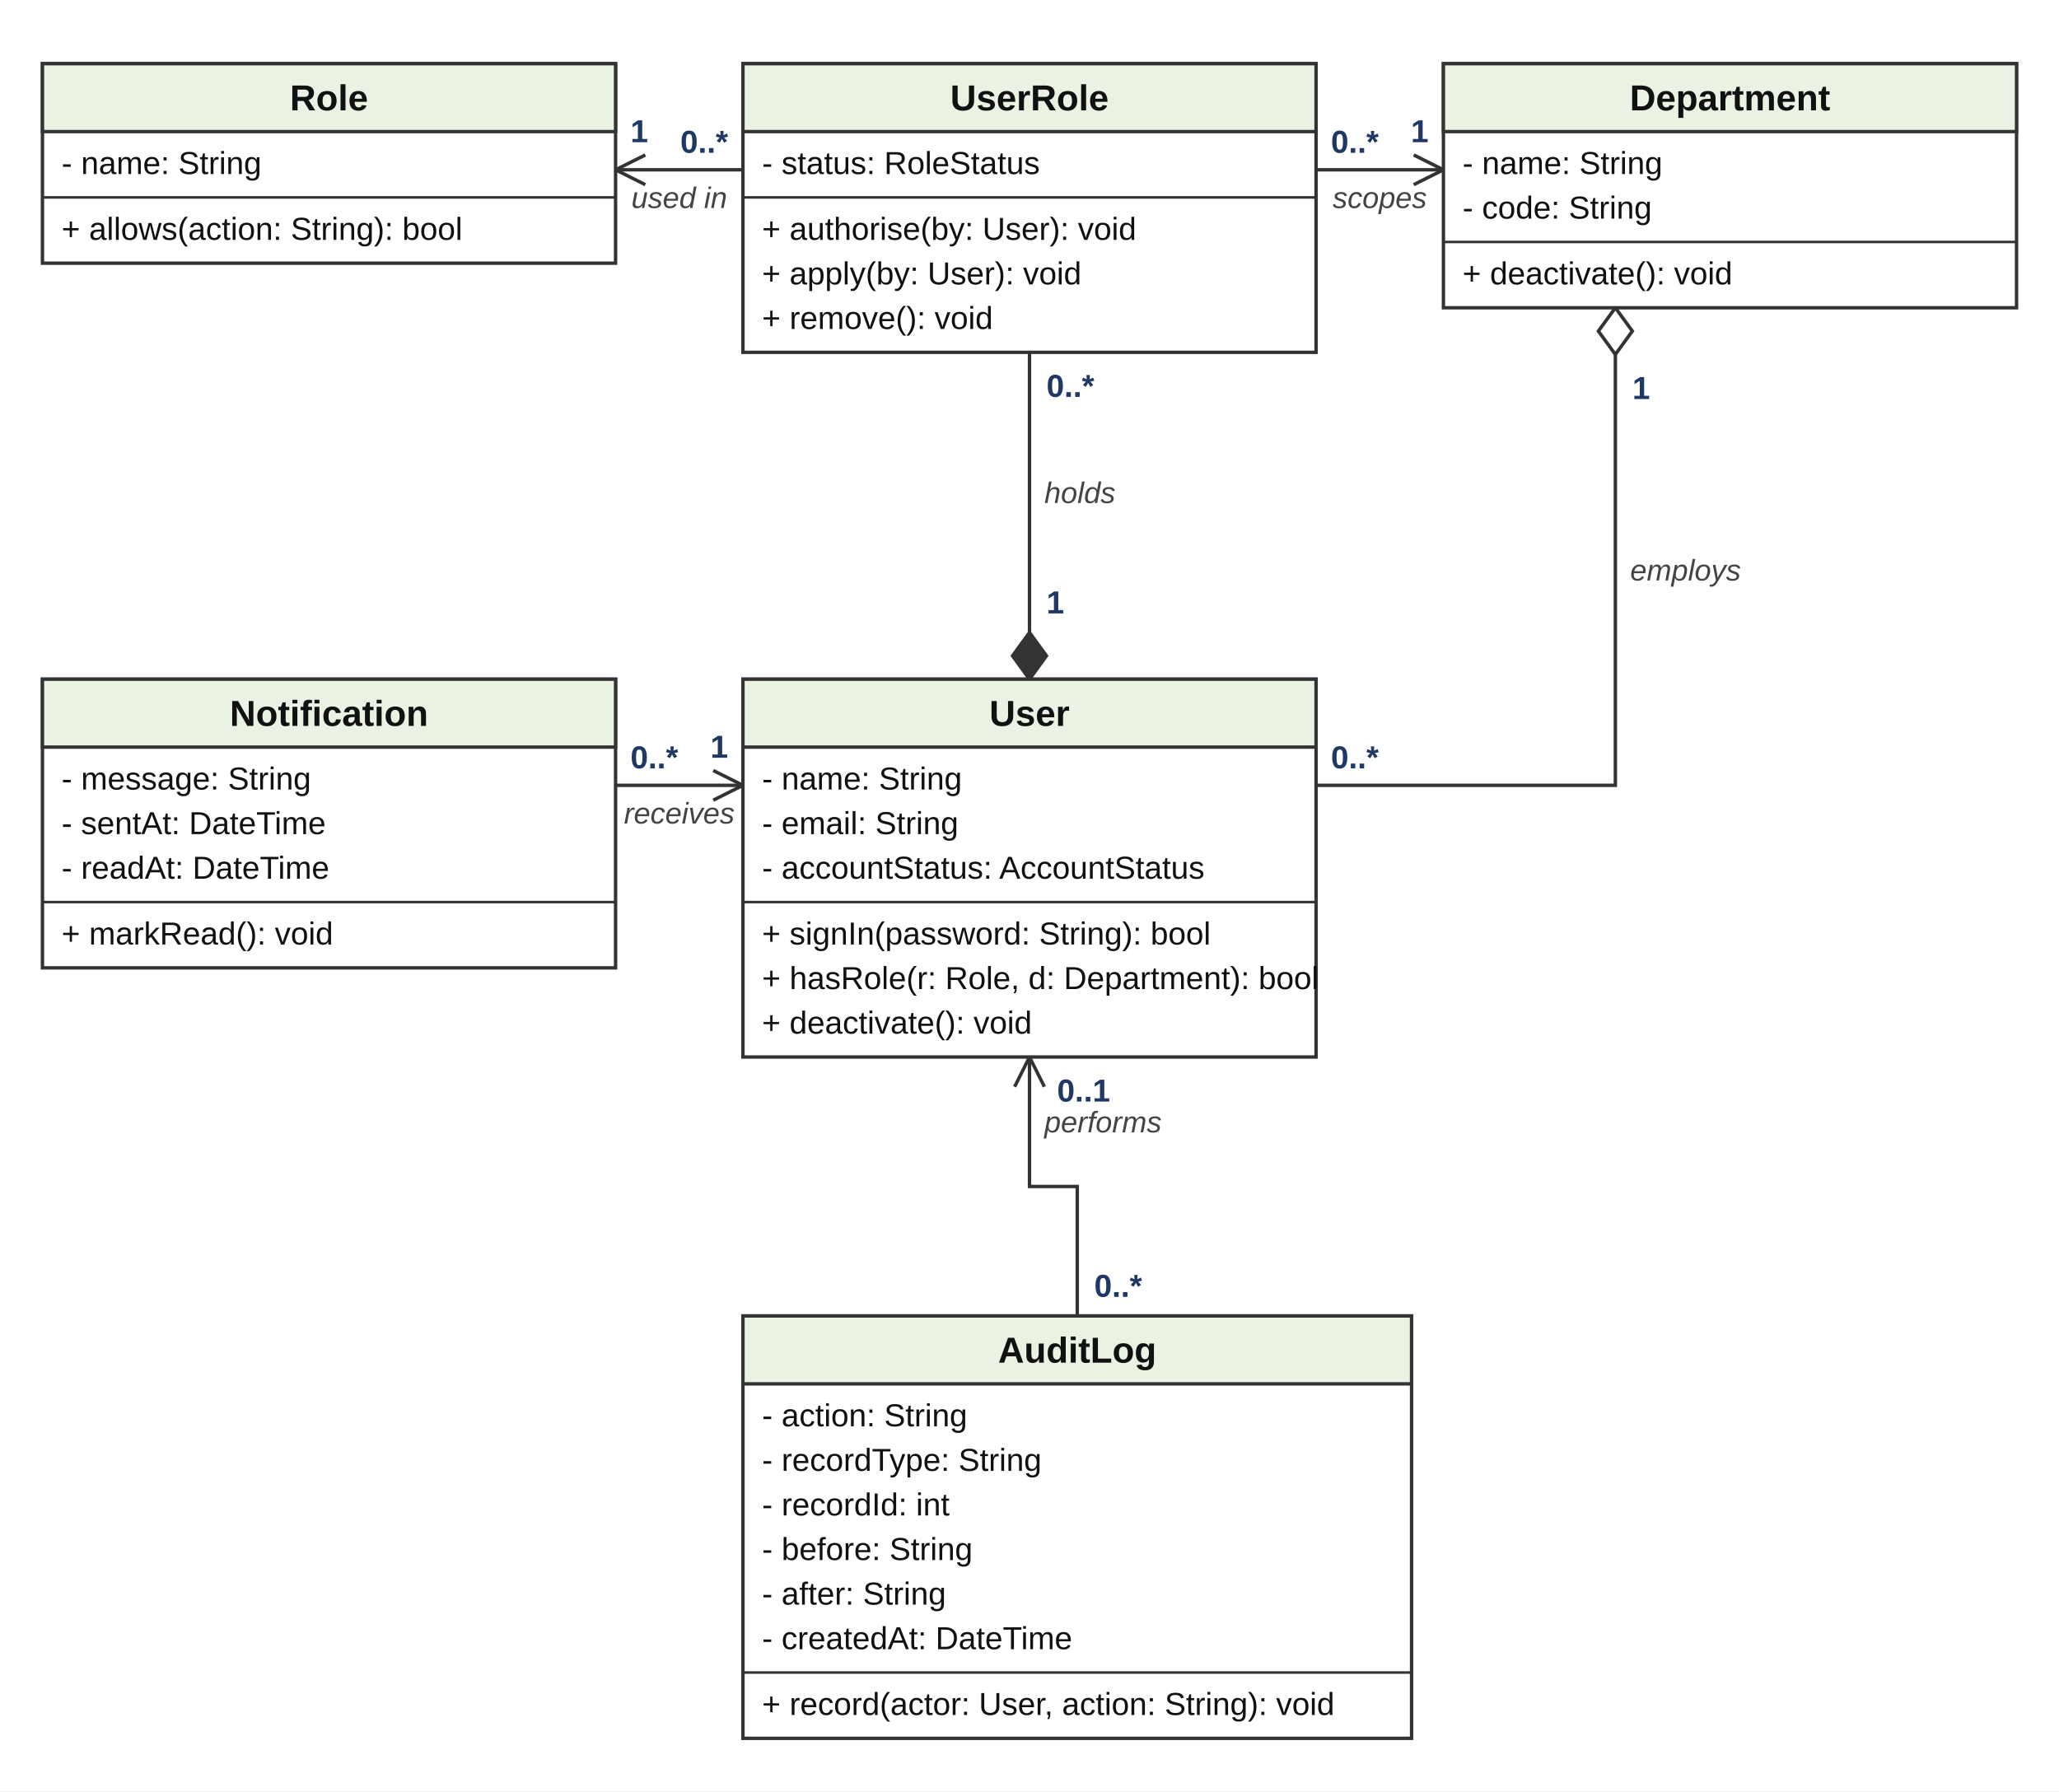
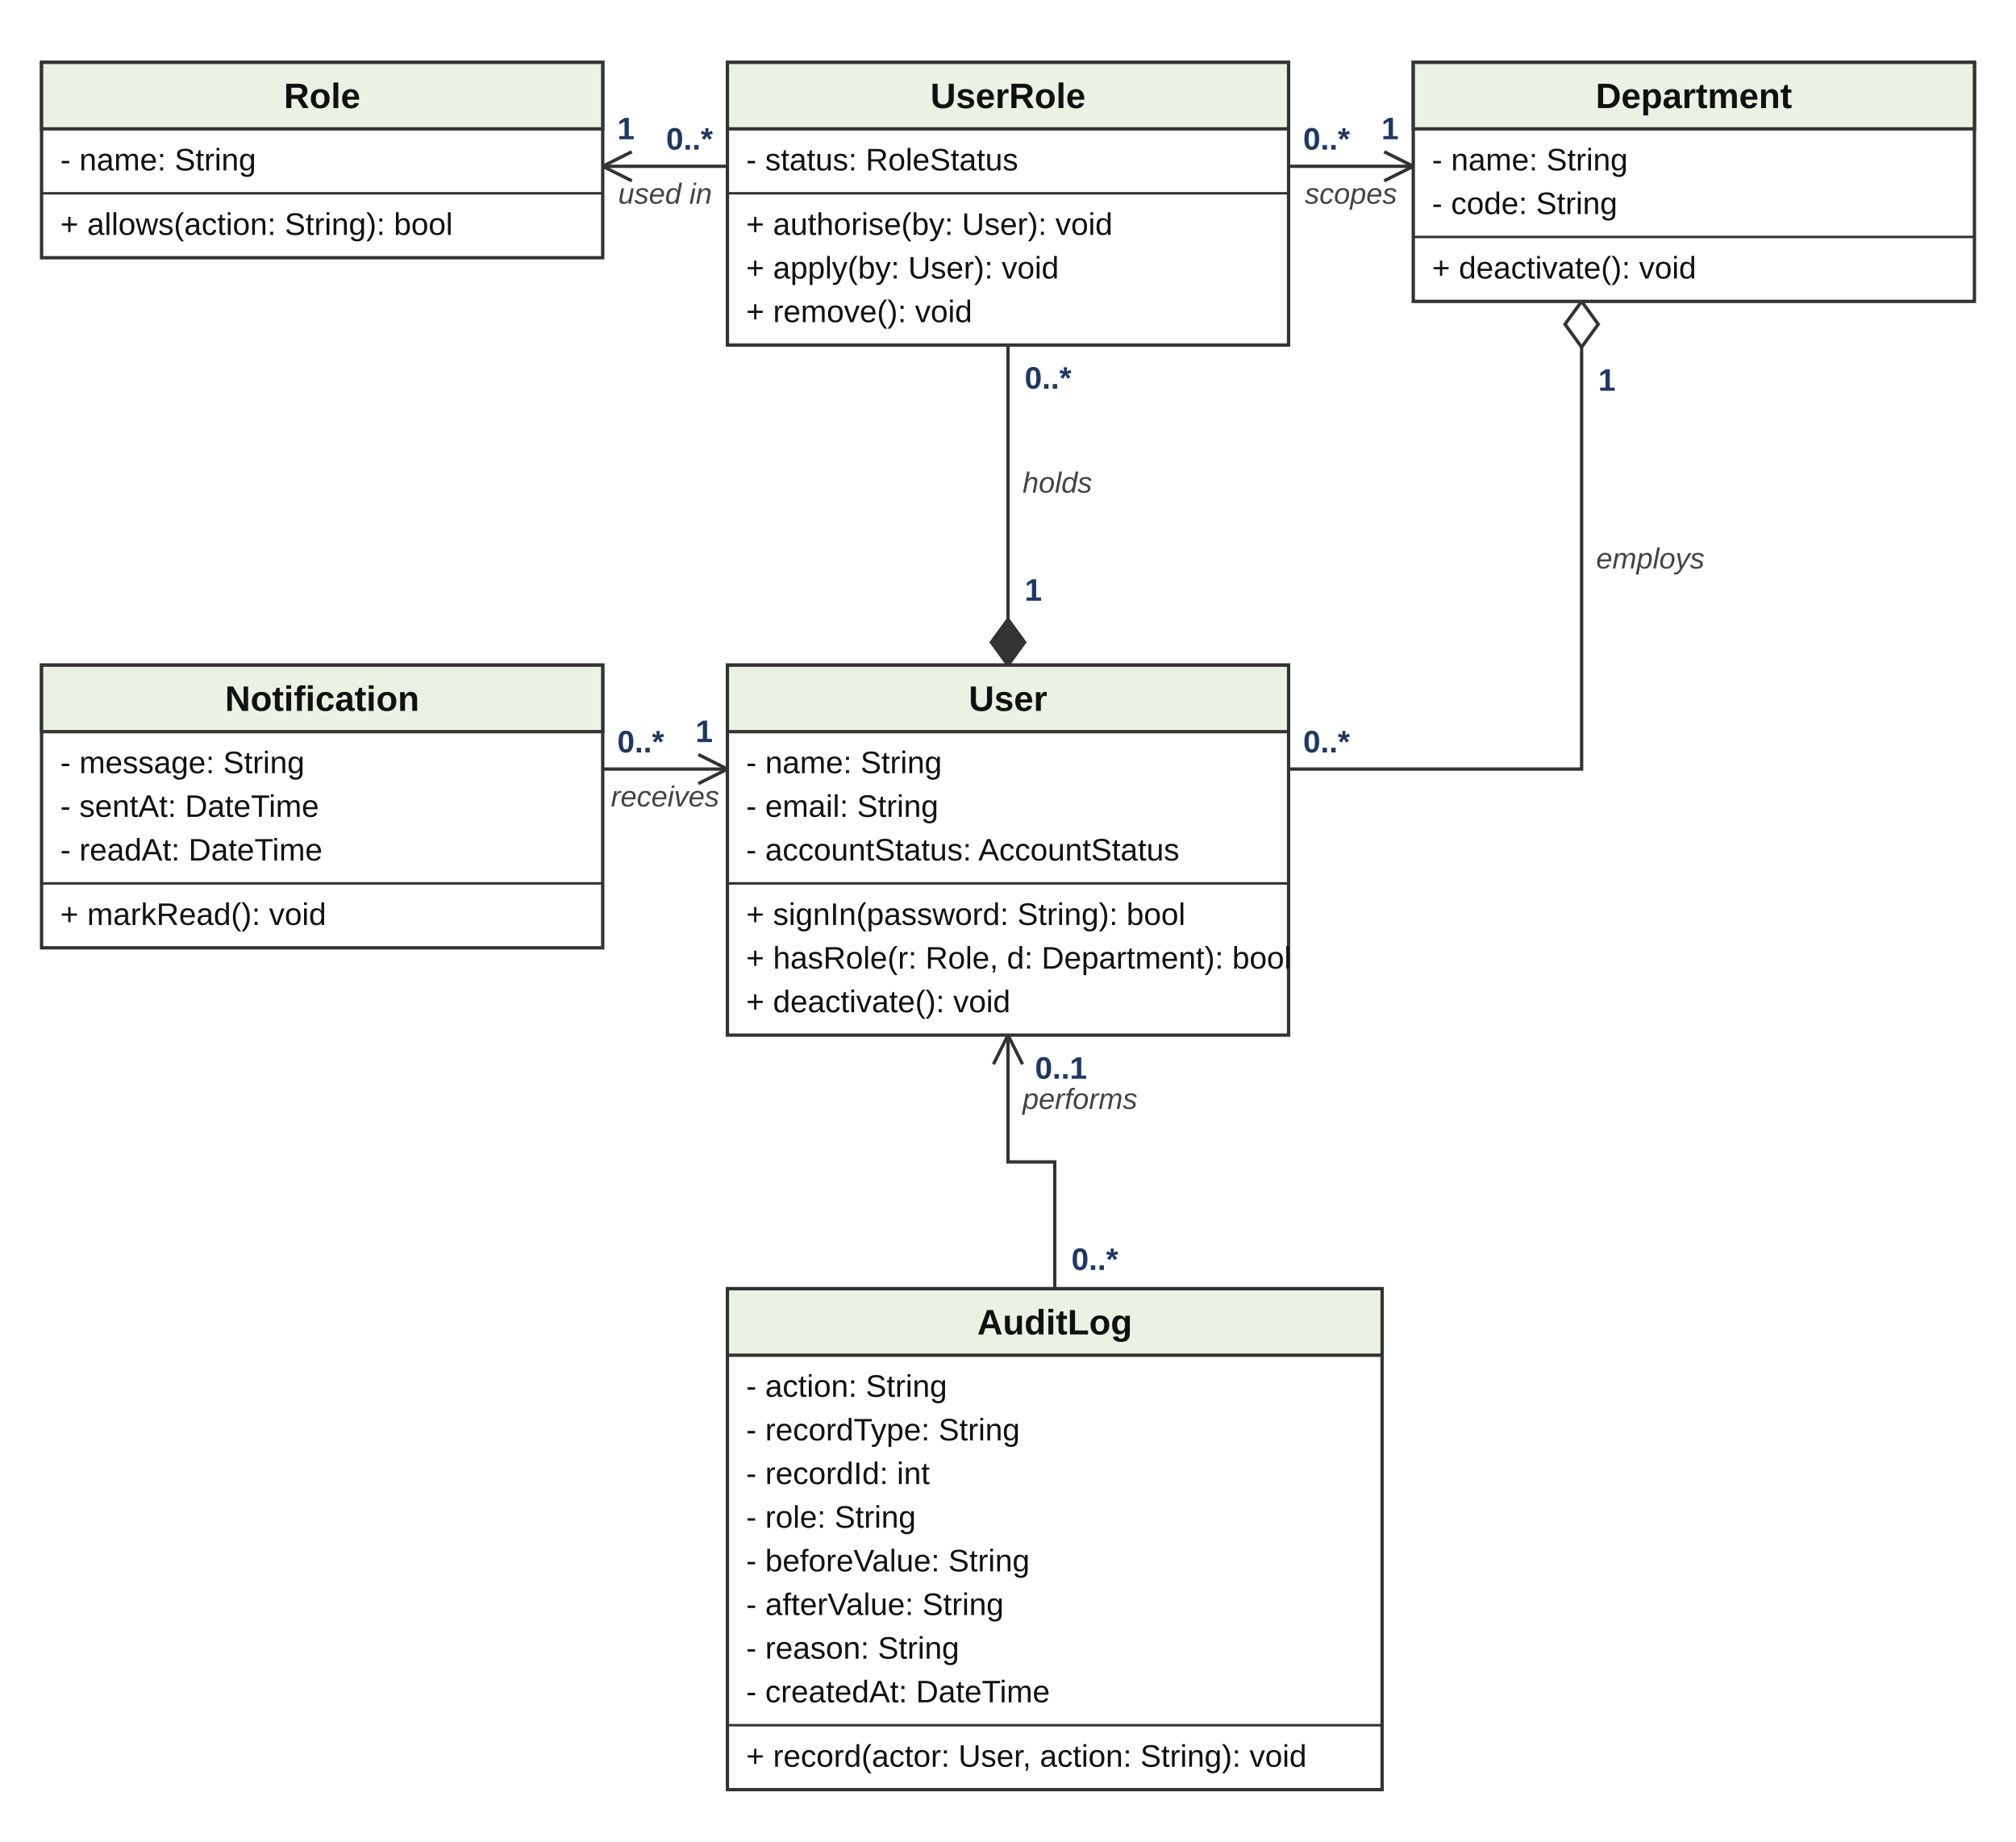
- <svg xmlns="http://www.w3.org/2000/svg" width="970" height="844" viewBox="0 0 970 844">
+ <svg xmlns="http://www.w3.org/2000/svg" width="970" height="886" viewBox="0 0 970 886">
  <rect width="100%" height="100%" fill="#fff" />
  <polyline points="290,80 350,80" fill="none" stroke="#333" stroke-width="1.6" />
  <polyline points="304,87 290,80 304,73" fill="none" stroke="#333" stroke-width="1.6" />
  <text x="297" y="67" text-anchor="start" font-family="Segoe UI, Arial, sans-serif" font-size="15" font-weight="700" fill="#1F3864">1</text>
  <text x="343" y="72" text-anchor="end" font-family="Segoe UI, Arial, sans-serif" font-size="15" font-weight="700" fill="#1F3864">0..*</text>
  <text x="320" y="98" text-anchor="middle" font-family="Segoe UI, Arial, sans-serif" font-size="14" font-style="italic" fill="#444">used in</text>
  <polyline points="680,80 620,80" fill="none" stroke="#333" stroke-width="1.6" />
  <polyline points="666,73 680,80 666,87" fill="none" stroke="#333" stroke-width="1.6" />
  <text x="673" y="67" text-anchor="end" font-family="Segoe UI, Arial, sans-serif" font-size="15" font-weight="700" fill="#1F3864">1</text>
  <text x="627" y="72" text-anchor="start" font-family="Segoe UI, Arial, sans-serif" font-size="15" font-weight="700" fill="#1F3864">0..*</text>
  <text x="650" y="98" text-anchor="middle" font-family="Segoe UI, Arial, sans-serif" font-size="14" font-style="italic" fill="#444">scopes</text>
  <path d="M485 320 L493 309 L485 298 L477 309 Z" fill="#333" stroke="#333" stroke-width="1.6" />
  <polyline points="485,298 485,166" fill="none" stroke="#333" stroke-width="1.6" />
  <text x="493" y="289" text-anchor="start" font-family="Segoe UI, Arial, sans-serif" font-size="15" font-weight="700" fill="#1F3864">1</text>
  <text x="493" y="187" text-anchor="start" font-family="Segoe UI, Arial, sans-serif" font-size="15" font-weight="700" fill="#1F3864">0..*</text>
  <text x="492" y="237" text-anchor="start" font-family="Segoe UI, Arial, sans-serif" font-size="14" font-style="italic" fill="#444">holds</text>
  <path d="M761 145 L753 156 L761 167 L769 156 Z" fill="#fff" stroke="#333" stroke-width="1.6" />
  <polyline points="761,167 761,370 620,370" fill="none" stroke="#333" stroke-width="1.6" />
  <text x="769" y="188" text-anchor="start" font-family="Segoe UI, Arial, sans-serif" font-size="15" font-weight="700" fill="#1F3864">1</text>
  <text x="627" y="362" text-anchor="start" font-family="Segoe UI, Arial, sans-serif" font-size="15" font-weight="700" fill="#1F3864">0..*</text>
  <text x="768" y="273.5" text-anchor="start" font-family="Segoe UI, Arial, sans-serif" font-size="14" font-style="italic" fill="#444">employs</text>
  <polyline points="350,370 290,370" fill="none" stroke="#333" stroke-width="1.6" />
  <polyline points="336,363 350,370 336,377" fill="none" stroke="#333" stroke-width="1.6" />
  <text x="343" y="357" text-anchor="end" font-family="Segoe UI, Arial, sans-serif" font-size="15" font-weight="700" fill="#1F3864">1</text>
  <text x="297" y="362" text-anchor="start" font-family="Segoe UI, Arial, sans-serif" font-size="15" font-weight="700" fill="#1F3864">0..*</text>
  <text x="320" y="388" text-anchor="middle" font-family="Segoe UI, Arial, sans-serif" font-size="14" font-style="italic" fill="#444">receives</text>
  <polyline points="485,498 485,559 507.5,559 507.5,620" fill="none" stroke="#333" stroke-width="1.6" />
  <polyline points="478,512 485,498 492,512" fill="none" stroke="#333" stroke-width="1.6" />
  <text x="498" y="519" text-anchor="start" font-family="Segoe UI, Arial, sans-serif" font-size="15" font-weight="700" fill="#1F3864">0..1</text>
  <text x="515.5" y="611" text-anchor="start" font-family="Segoe UI, Arial, sans-serif" font-size="15" font-weight="700" fill="#1F3864">0..*</text>
  <text x="492" y="533.5" text-anchor="start" font-family="Segoe UI, Arial, sans-serif" font-size="14" font-style="italic" fill="#444">performs</text>
  <rect x="20" y="30" width="270" height="94" fill="#fff" stroke="#333" stroke-width="1.6" />
  <rect x="20" y="30" width="270" height="32" fill="#eaf2e3" stroke="#333" stroke-width="1.6" />
  <text x="155" y="52" text-anchor="middle" font-family="Segoe UI, Arial, sans-serif" font-size="17" font-weight="700" fill="#111">Role</text>
  <text x="29" y="82" font-family="Segoe UI, Arial, sans-serif" font-size="15" fill="#111">- name: String</text>
  <line x1="20" y1="93" x2="290" y2="93" stroke="#333" stroke-width="1.2" />
  <text x="29" y="113" font-family="Segoe UI, Arial, sans-serif" font-size="15" fill="#111">+ allows(action: String): bool</text>
  <rect x="350" y="30" width="270" height="136" fill="#fff" stroke="#333" stroke-width="1.6" />
  <rect x="350" y="30" width="270" height="32" fill="#eaf2e3" stroke="#333" stroke-width="1.6" />
  <text x="485" y="52" text-anchor="middle" font-family="Segoe UI, Arial, sans-serif" font-size="17" font-weight="700" fill="#111">UserRole</text>
  <text x="359" y="82" font-family="Segoe UI, Arial, sans-serif" font-size="15" fill="#111">- status: RoleStatus</text>
  <line x1="350" y1="93" x2="620" y2="93" stroke="#333" stroke-width="1.2" />
  <text x="359" y="113" font-family="Segoe UI, Arial, sans-serif" font-size="15" fill="#111">+ authorise(by: User): void</text>
  <text x="359" y="134" font-family="Segoe UI, Arial, sans-serif" font-size="15" fill="#111">+ apply(by: User): void</text>
  <text x="359" y="155" font-family="Segoe UI, Arial, sans-serif" font-size="15" fill="#111">+ remove(): void</text>
  <rect x="680" y="30" width="270" height="115" fill="#fff" stroke="#333" stroke-width="1.6" />
  <rect x="680" y="30" width="270" height="32" fill="#eaf2e3" stroke="#333" stroke-width="1.6" />
  <text x="815" y="52" text-anchor="middle" font-family="Segoe UI, Arial, sans-serif" font-size="17" font-weight="700" fill="#111">Department</text>
  <text x="689" y="82" font-family="Segoe UI, Arial, sans-serif" font-size="15" fill="#111">- name: String</text>
  <text x="689" y="103" font-family="Segoe UI, Arial, sans-serif" font-size="15" fill="#111">- code: String</text>
  <line x1="680" y1="114" x2="950" y2="114" stroke="#333" stroke-width="1.2" />
  <text x="689" y="134" font-family="Segoe UI, Arial, sans-serif" font-size="15" fill="#111">+ deactivate(): void</text>
  <rect x="20" y="320" width="270" height="136" fill="#fff" stroke="#333" stroke-width="1.6" />
  <rect x="20" y="320" width="270" height="32" fill="#eaf2e3" stroke="#333" stroke-width="1.6" />
  <text x="155" y="342" text-anchor="middle" font-family="Segoe UI, Arial, sans-serif" font-size="17" font-weight="700" fill="#111">Notification</text>
  <text x="29" y="372" font-family="Segoe UI, Arial, sans-serif" font-size="15" fill="#111">- message: String</text>
  <text x="29" y="393" font-family="Segoe UI, Arial, sans-serif" font-size="15" fill="#111">- sentAt: DateTime</text>
  <text x="29" y="414" font-family="Segoe UI, Arial, sans-serif" font-size="15" fill="#111">- readAt: DateTime</text>
  <line x1="20" y1="425" x2="290" y2="425" stroke="#333" stroke-width="1.2" />
  <text x="29" y="445" font-family="Segoe UI, Arial, sans-serif" font-size="15" fill="#111">+ markRead(): void</text>
  <rect x="350" y="320" width="270" height="178" fill="#fff" stroke="#333" stroke-width="1.6" />
  <rect x="350" y="320" width="270" height="32" fill="#eaf2e3" stroke="#333" stroke-width="1.6" />
  <text x="485" y="342" text-anchor="middle" font-family="Segoe UI, Arial, sans-serif" font-size="17" font-weight="700" fill="#111">User</text>
  <text x="359" y="372" font-family="Segoe UI, Arial, sans-serif" font-size="15" fill="#111">- name: String</text>
  <text x="359" y="393" font-family="Segoe UI, Arial, sans-serif" font-size="15" fill="#111">- email: String</text>
  <text x="359" y="414" font-family="Segoe UI, Arial, sans-serif" font-size="15" fill="#111">- accountStatus: AccountStatus</text>
  <line x1="350" y1="425" x2="620" y2="425" stroke="#333" stroke-width="1.2" />
  <text x="359" y="445" font-family="Segoe UI, Arial, sans-serif" font-size="15" fill="#111">+ signIn(password: String): bool</text>
  <text x="359" y="466" font-family="Segoe UI, Arial, sans-serif" font-size="15" fill="#111">+ hasRole(r: Role, d: Department): bool</text>
  <text x="359" y="487" font-family="Segoe UI, Arial, sans-serif" font-size="15" fill="#111">+ deactivate(): void</text>
-   <rect x="350" y="620" width="315" height="199" fill="#fff" stroke="#333" stroke-width="1.6" />
+   <rect x="350" y="620" width="315" height="241" fill="#fff" stroke="#333" stroke-width="1.6" />
  <rect x="350" y="620" width="315" height="32" fill="#eaf2e3" stroke="#333" stroke-width="1.6" />
  <text x="507.5" y="642" text-anchor="middle" font-family="Segoe UI, Arial, sans-serif" font-size="17" font-weight="700" fill="#111">AuditLog</text>
  <text x="359" y="672" font-family="Segoe UI, Arial, sans-serif" font-size="15" fill="#111">- action: String</text>
  <text x="359" y="693" font-family="Segoe UI, Arial, sans-serif" font-size="15" fill="#111">- recordType: String</text>
  <text x="359" y="714" font-family="Segoe UI, Arial, sans-serif" font-size="15" fill="#111">- recordId: int</text>
-   <text x="359" y="735" font-family="Segoe UI, Arial, sans-serif" font-size="15" fill="#111">- before: String</text>
-   <text x="359" y="756" font-family="Segoe UI, Arial, sans-serif" font-size="15" fill="#111">- after: String</text>
-   <text x="359" y="777" font-family="Segoe UI, Arial, sans-serif" font-size="15" fill="#111">- createdAt: DateTime</text>
-   <line x1="350" y1="788" x2="665" y2="788" stroke="#333" stroke-width="1.2" />
-   <text x="359" y="808" font-family="Segoe UI, Arial, sans-serif" font-size="15" fill="#111">+ record(actor: User, action: String): void</text>
+   <text x="359" y="735" font-family="Segoe UI, Arial, sans-serif" font-size="15" fill="#111">- role: String</text>
+   <text x="359" y="756" font-family="Segoe UI, Arial, sans-serif" font-size="15" fill="#111">- beforeValue: String</text>
+   <text x="359" y="777" font-family="Segoe UI, Arial, sans-serif" font-size="15" fill="#111">- afterValue: String</text>
+   <text x="359" y="798" font-family="Segoe UI, Arial, sans-serif" font-size="15" fill="#111">- reason: String</text>
+   <text x="359" y="819" font-family="Segoe UI, Arial, sans-serif" font-size="15" fill="#111">- createdAt: DateTime</text>
+   <line x1="350" y1="830" x2="665" y2="830" stroke="#333" stroke-width="1.2" />
+   <text x="359" y="850" font-family="Segoe UI, Arial, sans-serif" font-size="15" fill="#111">+ record(actor: User, action: String): void</text>
</svg>
